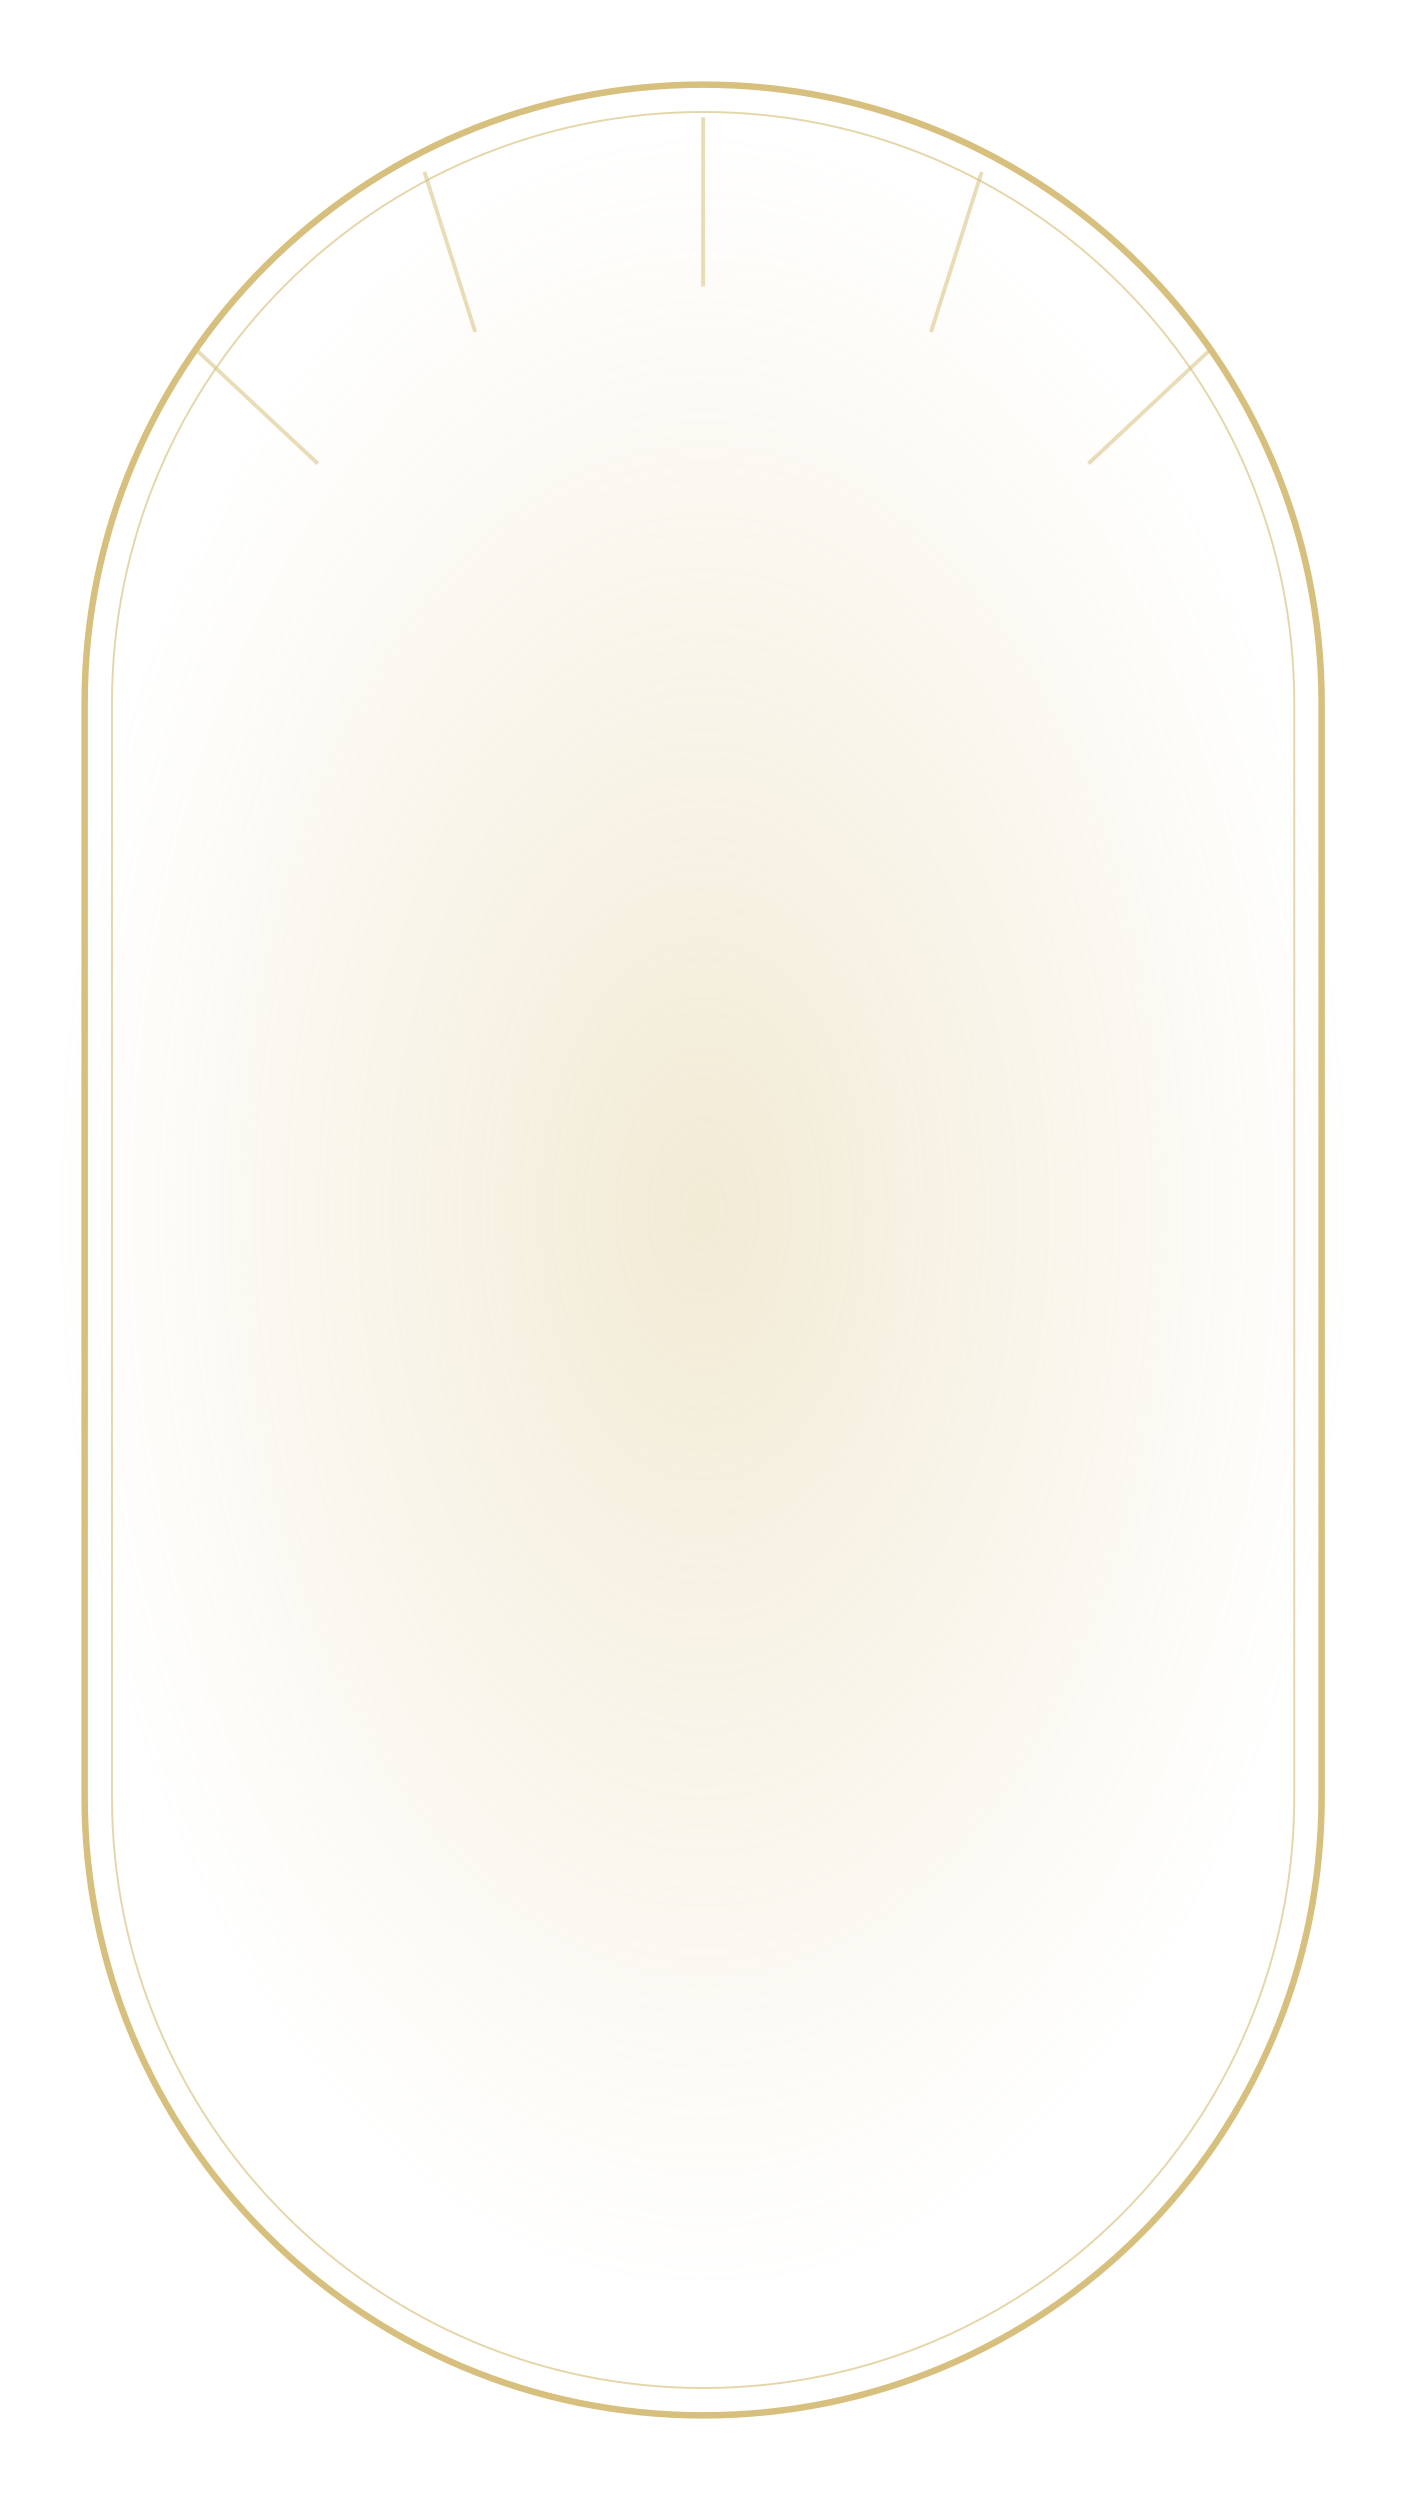
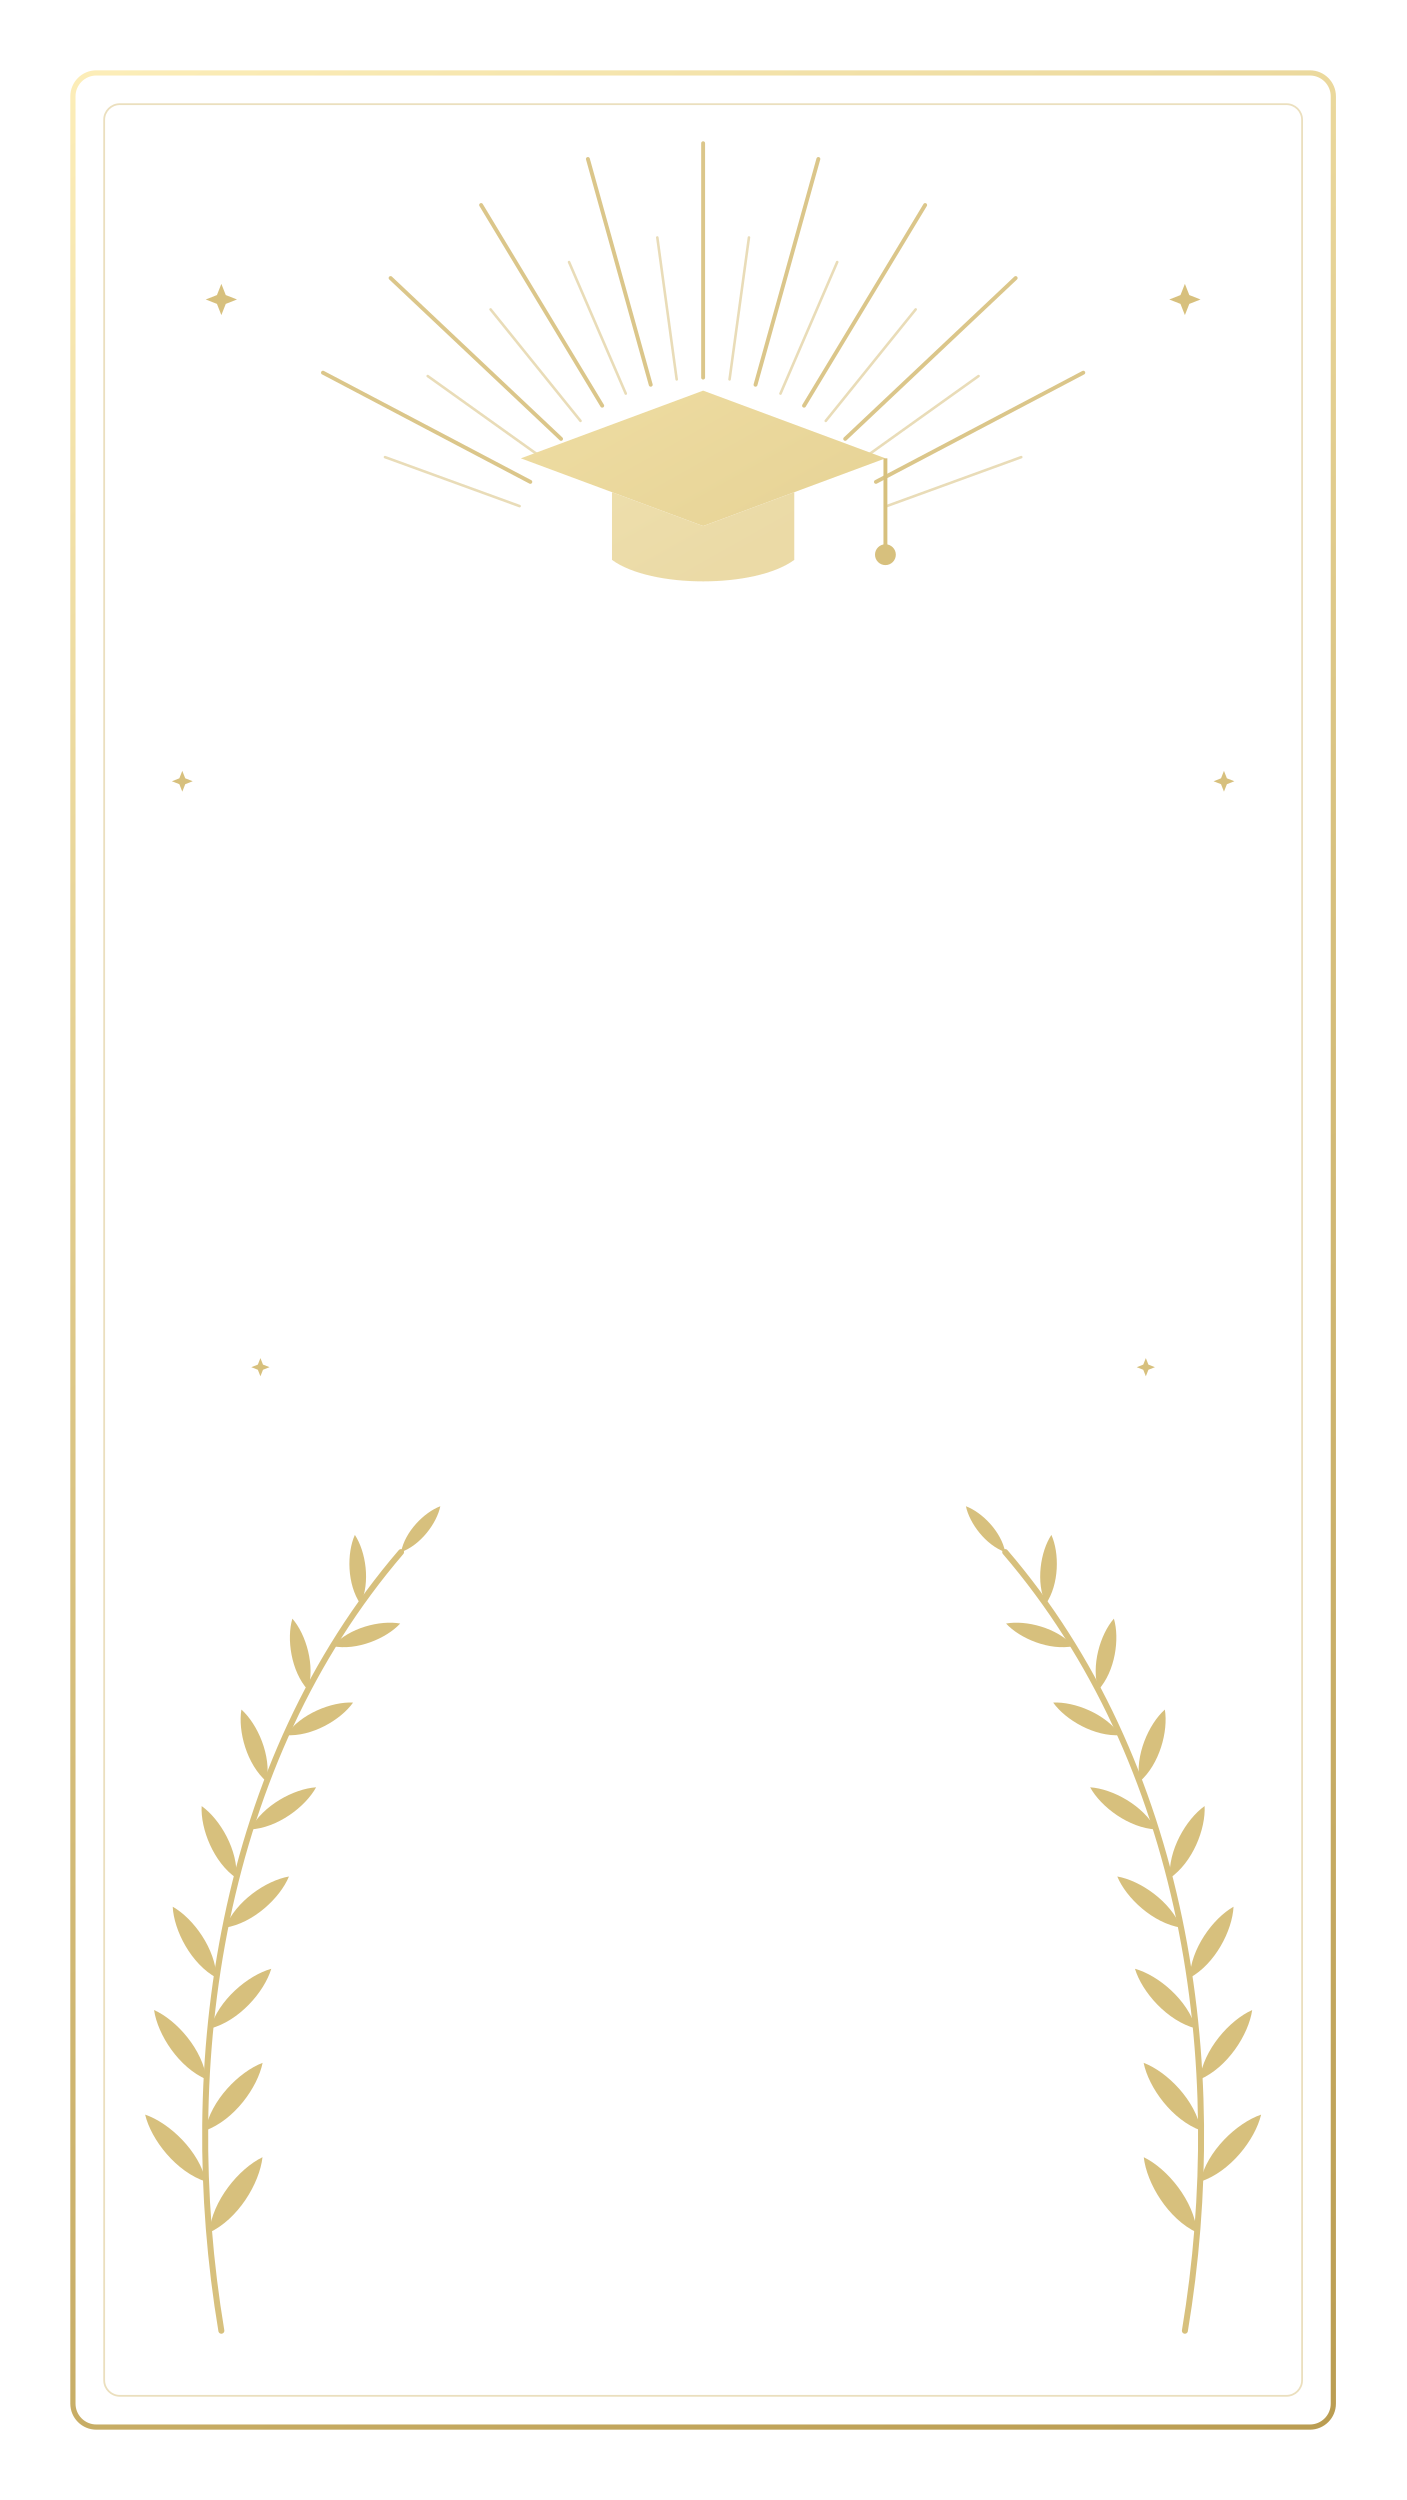
- <svg xmlns="http://www.w3.org/2000/svg" viewBox="0 0 1080 1920" role="img" aria-labelledby="title">
+ <svg xmlns="http://www.w3.org/2000/svg" viewBox="0 0 1080 1920" role="img" aria-label="إطار أشعة التخرج">
  <defs>
-     <radialGradient id="glow">
-       <stop stop-color="#d7c07d" stop-opacity="0.32" />
-       <stop offset="1" stop-color="#d7c07d" stop-opacity="0" />
-     </radialGradient>
+     <linearGradient id="ggold" gradientUnits="userSpaceOnUse" x1="0" y1="0" x2="1080" y2="1920">
+       <stop offset="0" stop-color="#fff1bd" />
+       <stop offset="0.5" stop-color="#d7c07d" />
+       <stop offset="1" stop-color="#b89a4e" />
+     </linearGradient>
  </defs>
-   <ellipse cx="540" cy="930" rx="500" ry="850" fill="url(#glow)" />
-   <g fill="none" stroke="#d7c07d">
-     <rect x="65" y="65" width="950" height="1790" rx="475" stroke-width="5" />
-     <rect x="86" y="86" width="908" height="1748" rx="454" stroke-width="1.5" opacity="0.65" />
+   <rect x="56" y="56" width="968" height="1808" rx="18" fill="none" stroke="url(#ggold)" stroke-width="4" />
+   <rect x="80" y="80" width="920" height="1760" rx="12" fill="none" stroke="#d7c07d" stroke-width="1.4" opacity=".5" />
+   <path d="M399.05 388.7L295.68 351.07" stroke="#d7c07d" stroke-width="2" stroke-linecap="round" opacity="0.55" />
+   <path d="M407.29 370.09L248.03 286.21" stroke="#d7c07d" stroke-width="3" stroke-linecap="round" opacity="0.9" />
+   <path d="M417.97 352.78L328.48 288.81" stroke="#d7c07d" stroke-width="2" stroke-linecap="round" opacity="0.55" />
+   <path d="M430.89 337.06L299.97 213.54" stroke="#d7c07d" stroke-width="3" stroke-linecap="round" opacity="0.9" />
+   <path d="M445.83 323.25L376.77 237.63" stroke="#d7c07d" stroke-width="2" stroke-linecap="round" opacity="0.55" />
+   <path d="M462.5 311.57L369.49 157.46" stroke="#d7c07d" stroke-width="3" stroke-linecap="round" opacity="0.9" />
+   <path d="M480.59 302.27L437.02 201.26" stroke="#d7c07d" stroke-width="2" stroke-linecap="round" opacity="0.55" />
+   <path d="M499.77 295.49L451.5 122.09" stroke="#d7c07d" stroke-width="3" stroke-linecap="round" opacity="0.9" />
+   <path d="M519.7 291.38L504.81 182.39" stroke="#d7c07d" stroke-width="2" stroke-linecap="round" opacity="0.55" />
+   <path d="M540 290L540 110" stroke="#d7c07d" stroke-width="3" stroke-linecap="round" opacity="0.9" />
+   <path d="M560.3 291.38L575.19 182.39" stroke="#d7c07d" stroke-width="2" stroke-linecap="round" opacity="0.55" />
+   <path d="M580.23 295.49L628.5 122.09" stroke="#d7c07d" stroke-width="3" stroke-linecap="round" opacity="0.9" />
+   <path d="M599.41 302.27L642.98 201.26" stroke="#d7c07d" stroke-width="2" stroke-linecap="round" opacity="0.55" />
+   <path d="M617.5 311.57L710.51 157.46" stroke="#d7c07d" stroke-width="3" stroke-linecap="round" opacity="0.9" />
+   <path d="M634.17 323.25L703.23 237.63" stroke="#d7c07d" stroke-width="2" stroke-linecap="round" opacity="0.55" />
+   <path d="M649.11 337.06L780.03 213.54" stroke="#d7c07d" stroke-width="3" stroke-linecap="round" opacity="0.9" />
+   <path d="M662.03 352.78L751.52 288.81" stroke="#d7c07d" stroke-width="2" stroke-linecap="round" opacity="0.55" />
+   <path d="M672.71 370.09L831.97 286.21" stroke="#d7c07d" stroke-width="3" stroke-linecap="round" opacity="0.9" />
+   <path d="M680.95 388.7L784.32 351.07" stroke="#d7c07d" stroke-width="2" stroke-linecap="round" opacity="0.55" />
+   <path d="M540 300L680 352L540 404L400 352Z" fill="url(#ggold)" />
+   <path d="M470 378V430C500 452 580 452 610 430V378L540 404Z" fill="url(#ggold)" opacity=".85" />
+   <path d="M680 352V420" stroke="#d7c07d" stroke-width="3" />
+   <circle cx="680" cy="426" r="8" fill="#d7c07d" />
+   <g transform="translate(170 1790)">
+     <path d="M0 0C-34.5 -207 0 -437 138 -598" fill="none" stroke="#d7c07d" stroke-width="4.6" stroke-linecap="round" />
+     <g transform="translate(-9.38 -75.35) rotate(-54.72)">
+       <path d="M0 0C21.29 -12.19 53.21 -9.76 70.95 0C53.21 9.76 21.29 12.19 0 0Z" fill="#d7c07d" stroke="none" stroke-width="0" />
+     </g>
+     <g transform="translate(-11.76 -114.46) rotate(-132.24)">
+       <path d="M0 0C20.88 -11.96 52.19 -9.57 69.59 0C52.19 9.57 20.88 11.96 0 0Z" fill="#d7c07d" stroke="none" stroke-width="0" />
+     </g>
+     <g transform="translate(-12.43 -153.71) rotate(-49.71)">
+       <path d="M0 0C20.47 -11.73 51.17 -9.38 68.23 0C51.17 9.38 20.47 11.73 0 0Z" fill="#d7c07d" stroke="none" stroke-width="0" />
+     </g>
+     <g transform="translate(-11.34 -192.97) rotate(-127.11)">
+       <path d="M0 0C20.06 -11.49 50.16 -9.2 66.87 0C50.16 9.2 20.06 11.49 0 0Z" fill="#d7c07d" stroke="none" stroke-width="0" />
+     </g>
+     <g transform="translate(-8.45 -232.12) rotate(-44.42)">
+       <path d="M0 0C19.65 -11.26 49.14 -9.01 65.52 0C49.14 9.01 19.65 11.26 0 0Z" fill="#d7c07d" stroke="none" stroke-width="0" />
+     </g>
+     <g transform="translate(-3.7 -271.02) rotate(-121.64)">
+       <path d="M0 0C19.25 -11.03 48.12 -8.82 64.16 0C48.12 8.82 19.25 11.03 0 0Z" fill="#d7c07d" stroke="none" stroke-width="0" />
+     </g>
+     <g transform="translate(2.95 -309.55) rotate(-38.75)">
+       <path d="M0 0C18.84 -10.79 47.1 -8.63 62.8 0C47.1 8.63 18.84 10.79 0 0Z" fill="#d7c07d" stroke="none" stroke-width="0" />
+     </g>
+     <g transform="translate(11.55 -347.59) rotate(-115.74)">
+       <path d="M0 0C18.43 -10.56 46.08 -8.45 61.44 0C46.08 8.45 18.43 10.56 0 0Z" fill="#d7c07d" stroke="none" stroke-width="0" />
+     </g>
+     <g transform="translate(22.15 -384.99) rotate(-32.59)">
+       <path d="M0 0C18.02 -10.33 45.06 -8.26 60.08 0C45.06 8.26 18.02 10.33 0 0Z" fill="#d7c07d" stroke="none" stroke-width="0" />
+     </g>
+     <g transform="translate(34.81 -421.64) rotate(-109.3)">
+       <path d="M0 0C17.62 -10.09 44.04 -8.07 58.72 0C44.04 8.07 17.62 10.09 0 0Z" fill="#d7c07d" stroke="none" stroke-width="0" />
+     </g>
+     <g transform="translate(49.55 -457.4) rotate(-25.86)">
+       <path d="M0 0C17.21 -9.86 43.02 -7.89 57.36 0C43.02 7.89 17.21 9.86 0 0Z" fill="#d7c07d" stroke="none" stroke-width="0" />
+     </g>
+     <g transform="translate(66.44 -492.15) rotate(-102.27)">
+       <path d="M0 0C16.8 -9.63 42 -7.7 56 0C42 7.7 16.8 9.63 0 0Z" fill="#d7c07d" stroke="none" stroke-width="0" />
+     </g>
+     <g transform="translate(85.53 -525.75) rotate(-18.53)">
+       <path d="M0 0C16.39 -9.39 40.98 -7.51 54.65 0C40.98 7.51 16.39 9.39 0 0Z" fill="#d7c07d" stroke="none" stroke-width="0" />
+     </g>
+     <g transform="translate(106.85 -558.08) rotate(-94.64)">
+       <path d="M0 0C15.99 -9.16 39.96 -7.33 53.29 0C39.96 7.33 15.99 9.16 0 0Z" fill="#d7c07d" stroke="none" stroke-width="0" />
+     </g>
+     <g transform="translate(138 -598) rotate(-49.4)">
+       <path d="M0 0C13.91 -7.97 34.78 -6.38 46.37 0C34.78 6.38 13.91 7.97 0 0Z" fill="#d7c07d" stroke="none" stroke-width="0" />
+     </g>
  </g>
-   <g stroke="#d7c07d" stroke-width="3" opacity="0.55">
-     <line x1="540" y1="90" x2="540" y2="220" />
-     <line x1="326" y1="132" x2="365" y2="255" />
-     <line x1="754" y1="132" x2="715" y2="255" />
-     <line x1="150" y1="268" x2="244" y2="356" />
-     <line x1="930" y1="268" x2="836" y2="356" />
+   <g transform="translate(910 1790) scale(-1 1)">
+     <path d="M0 0C-34.5 -207 0 -437 138 -598" fill="none" stroke="#d7c07d" stroke-width="4.6" stroke-linecap="round" />
+     <g transform="translate(-9.38 -75.35) rotate(-54.72)">
+       <path d="M0 0C21.29 -12.19 53.21 -9.76 70.95 0C53.21 9.76 21.29 12.19 0 0Z" fill="#d7c07d" stroke="none" stroke-width="0" />
+     </g>
+     <g transform="translate(-11.76 -114.46) rotate(-132.24)">
+       <path d="M0 0C20.88 -11.96 52.19 -9.57 69.59 0C52.19 9.57 20.88 11.96 0 0Z" fill="#d7c07d" stroke="none" stroke-width="0" />
+     </g>
+     <g transform="translate(-12.43 -153.71) rotate(-49.71)">
+       <path d="M0 0C20.47 -11.73 51.17 -9.38 68.23 0C51.17 9.38 20.47 11.73 0 0Z" fill="#d7c07d" stroke="none" stroke-width="0" />
+     </g>
+     <g transform="translate(-11.34 -192.97) rotate(-127.11)">
+       <path d="M0 0C20.06 -11.49 50.16 -9.2 66.87 0C50.16 9.2 20.06 11.49 0 0Z" fill="#d7c07d" stroke="none" stroke-width="0" />
+     </g>
+     <g transform="translate(-8.45 -232.12) rotate(-44.42)">
+       <path d="M0 0C19.65 -11.26 49.14 -9.01 65.52 0C49.14 9.01 19.65 11.26 0 0Z" fill="#d7c07d" stroke="none" stroke-width="0" />
+     </g>
+     <g transform="translate(-3.7 -271.02) rotate(-121.64)">
+       <path d="M0 0C19.25 -11.03 48.12 -8.82 64.16 0C48.12 8.82 19.25 11.03 0 0Z" fill="#d7c07d" stroke="none" stroke-width="0" />
+     </g>
+     <g transform="translate(2.95 -309.55) rotate(-38.75)">
+       <path d="M0 0C18.84 -10.79 47.1 -8.63 62.8 0C47.1 8.63 18.84 10.79 0 0Z" fill="#d7c07d" stroke="none" stroke-width="0" />
+     </g>
+     <g transform="translate(11.55 -347.59) rotate(-115.74)">
+       <path d="M0 0C18.43 -10.56 46.08 -8.45 61.44 0C46.08 8.45 18.43 10.56 0 0Z" fill="#d7c07d" stroke="none" stroke-width="0" />
+     </g>
+     <g transform="translate(22.15 -384.99) rotate(-32.59)">
+       <path d="M0 0C18.02 -10.33 45.06 -8.26 60.08 0C45.06 8.26 18.02 10.33 0 0Z" fill="#d7c07d" stroke="none" stroke-width="0" />
+     </g>
+     <g transform="translate(34.81 -421.64) rotate(-109.3)">
+       <path d="M0 0C17.62 -10.09 44.04 -8.07 58.72 0C44.04 8.07 17.62 10.09 0 0Z" fill="#d7c07d" stroke="none" stroke-width="0" />
+     </g>
+     <g transform="translate(49.55 -457.4) rotate(-25.86)">
+       <path d="M0 0C17.21 -9.86 43.02 -7.89 57.36 0C43.02 7.89 17.21 9.86 0 0Z" fill="#d7c07d" stroke="none" stroke-width="0" />
+     </g>
+     <g transform="translate(66.44 -492.15) rotate(-102.27)">
+       <path d="M0 0C16.8 -9.63 42 -7.7 56 0C42 7.7 16.8 9.63 0 0Z" fill="#d7c07d" stroke="none" stroke-width="0" />
+     </g>
+     <g transform="translate(85.53 -525.75) rotate(-18.53)">
+       <path d="M0 0C16.39 -9.39 40.98 -7.51 54.65 0C40.98 7.51 16.39 9.39 0 0Z" fill="#d7c07d" stroke="none" stroke-width="0" />
+     </g>
+     <g transform="translate(106.85 -558.08) rotate(-94.64)">
+       <path d="M0 0C15.99 -9.16 39.96 -7.33 53.29 0C39.96 7.33 15.99 9.16 0 0Z" fill="#d7c07d" stroke="none" stroke-width="0" />
+     </g>
+     <g transform="translate(138 -598) rotate(-49.4)">
+       <path d="M0 0C13.91 -7.97 34.78 -6.38 46.37 0C34.78 6.38 13.91 7.97 0 0Z" fill="#d7c07d" stroke="none" stroke-width="0" />
+     </g>
  </g>
+   <polygon points="170,218 173.39,226.61 182,230 173.39,233.39 170,242 166.61,233.39 158,230 166.61,226.61" fill="#d7c07d" />
+   <polygon points="910,218 913.39,226.61 922,230 913.39,233.39 910,242 906.61,233.39 898,230 906.61,226.61" fill="#d7c07d" />
+   <polygon points="140,592 142.26,597.74 148,600 142.26,602.26 140,608 137.74,602.26 132,600 137.74,597.74" fill="#d7c07d" />
+   <polygon points="940,592 942.26,597.74 948,600 942.26,602.26 940,608 937.74,602.26 932,600 937.74,597.74" fill="#d7c07d" />
+   <polygon points="200,1043 201.98,1048.02 207,1050 201.98,1051.98 200,1057 198.02,1051.98 193,1050 198.02,1048.02" fill="#d7c07d" />
+   <polygon points="880,1043 881.98,1048.02 887,1050 881.98,1051.98 880,1057 878.02,1051.98 873,1050 878.02,1048.02" fill="#d7c07d" />
</svg>
